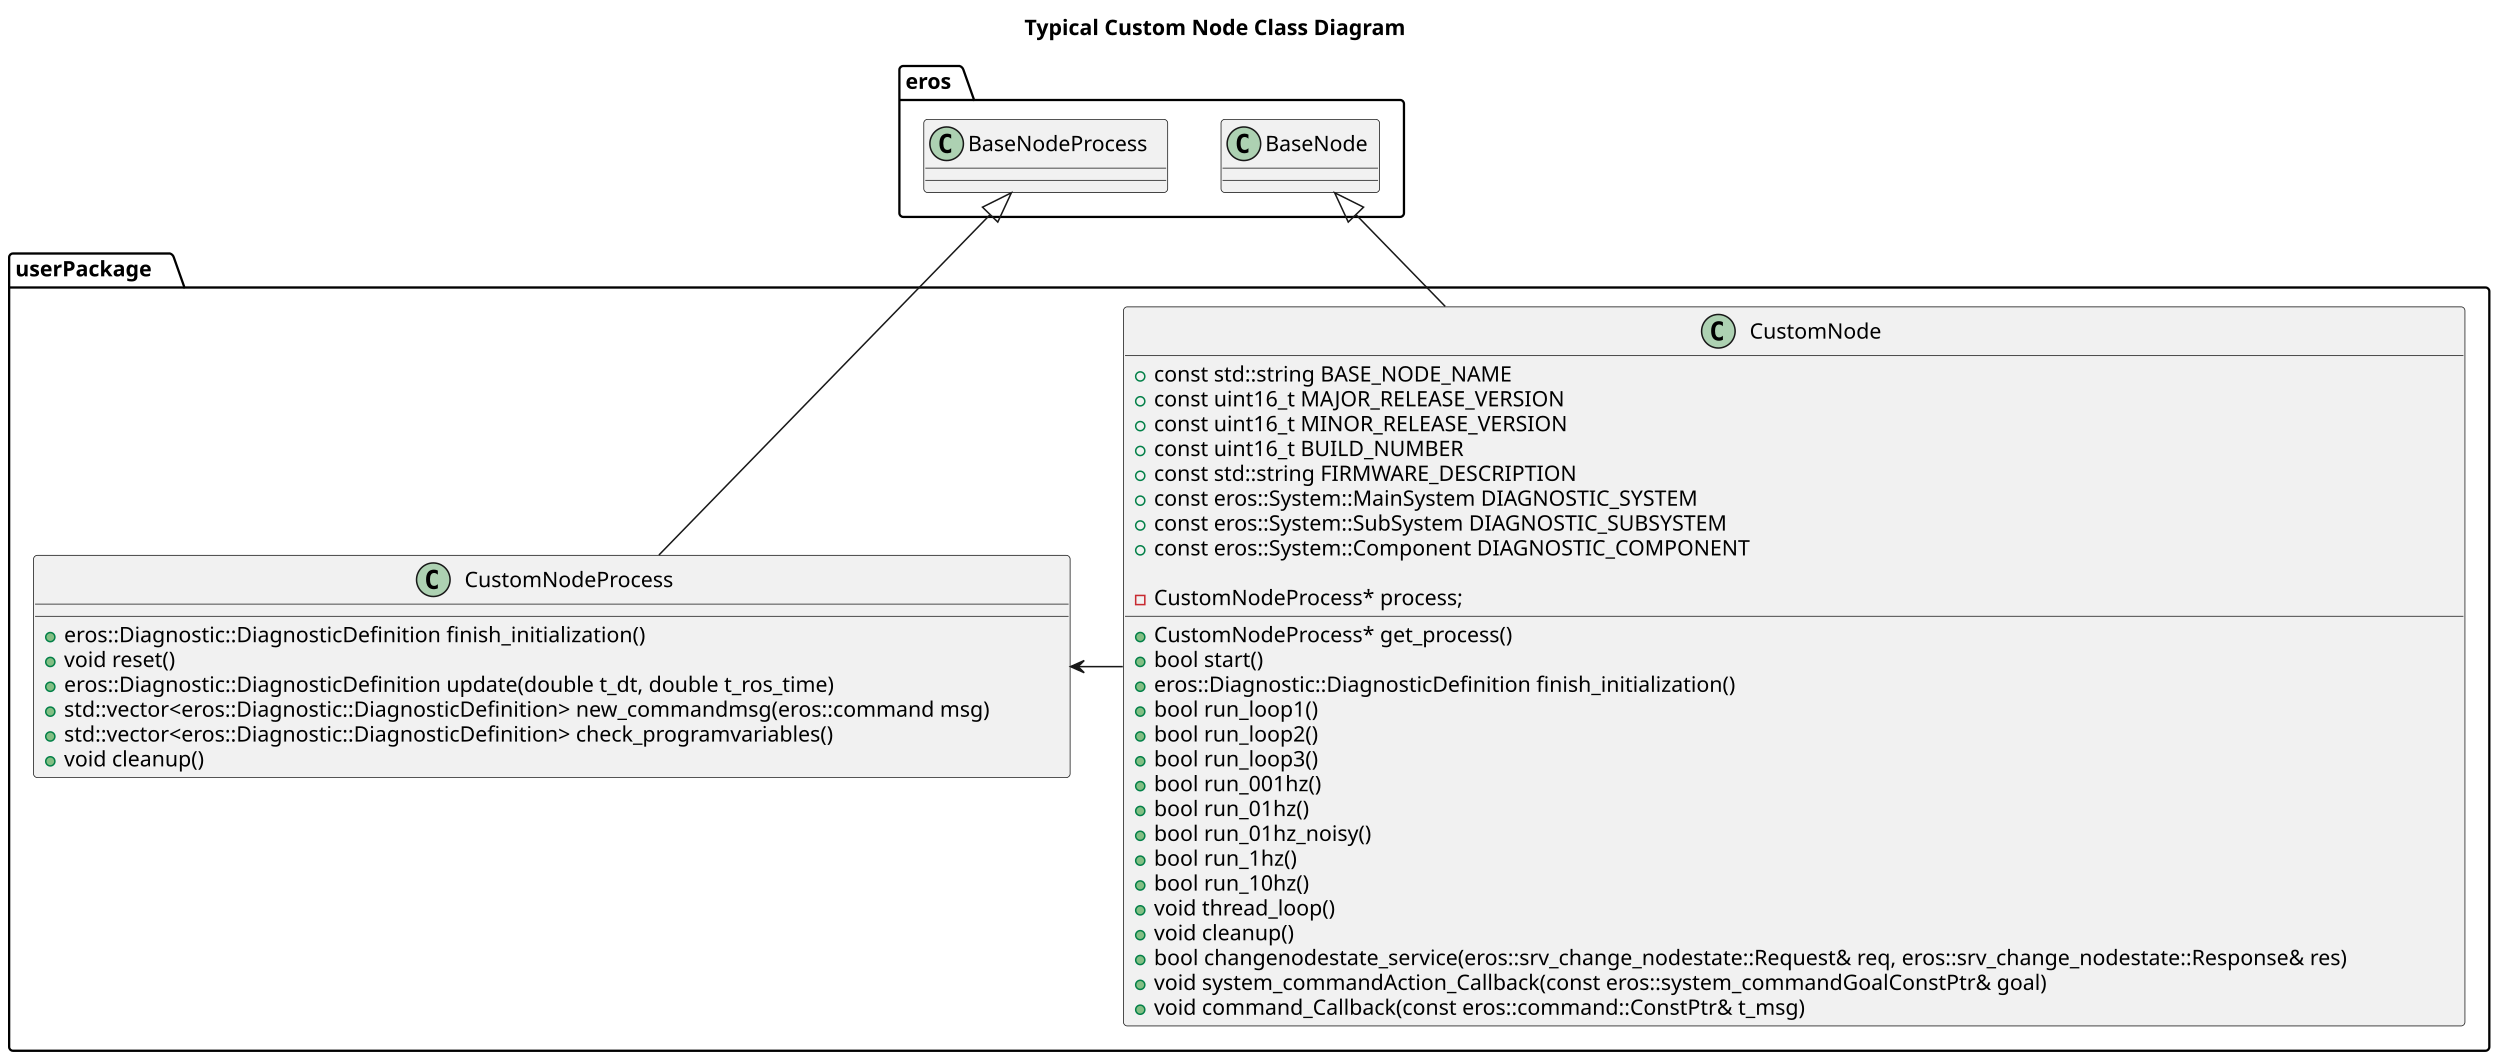
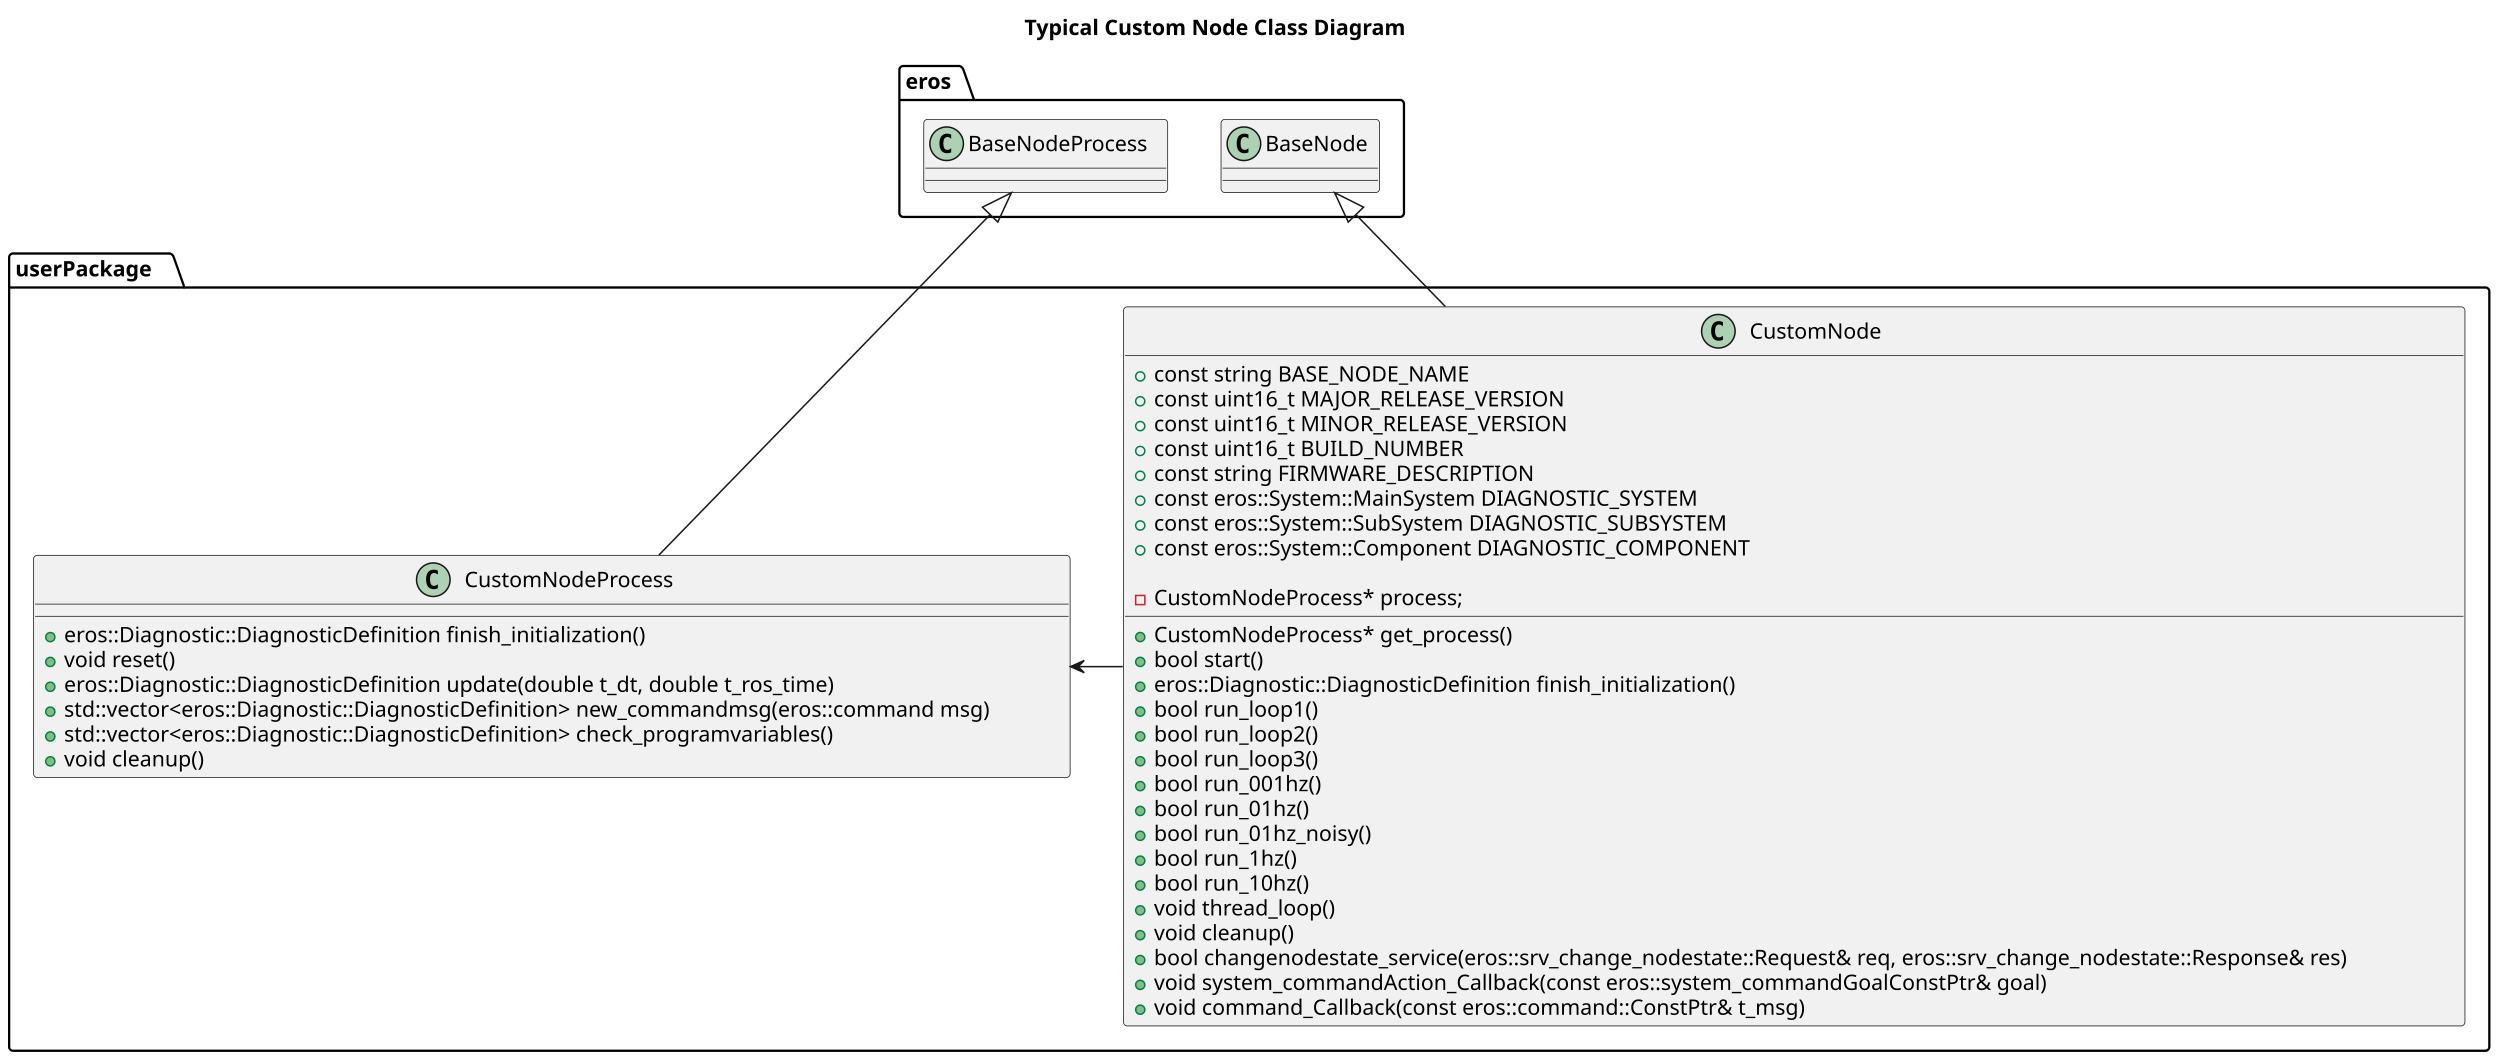
<svg xmlns="http://www.w3.org/2000/svg" contentStyleType="text/css" height="696px" preserveAspectRatio="none" style="width:1640px;height:696px;background:#FFFFFF;" version="1.1" viewBox="0 0 1640 696" width="1640px" zoomAndPan="magnify">
  <defs />
  <g>
    <rect fill="none" height="26.297" id="_title" style="stroke:none;stroke-width:1.0;" width="292" x="667" y="5" />
    <text fill="#000000" font-family="sans-serif" font-size="14" font-weight="bold" lengthAdjust="spacing" textLength="282" x="672" y="22.995">Typical Custom Node Class Diagram</text>
    <g id="cluster_eros">
      <path d="M592.5,43.297 L629.5,43.297 A3.75,3.75 0 0 1 632,45.797 L639,65.594 L918.5,65.594 A2.5,2.5 0 0 1 921,68.094 L921,139.797 A2.5,2.5 0 0 1 918.5,142.297 L592.5,142.297 A2.5,2.5 0 0 1 590,139.797 L590,45.797 A2.5,2.5 0 0 1 592.5,43.297 " fill="none" style="stroke:#000000;stroke-width:1.5;" />
      <line style="stroke:#000000;stroke-width:1.5;" x1="590" x2="639" y1="65.594" y2="65.594" />
      <text fill="#000000" font-family="sans-serif" font-size="14" font-weight="bold" lengthAdjust="spacing" textLength="36" x="594" y="58.292">eros</text>
    </g>
    <g id="cluster_userPackage">
      <path d="M8.5,166.297 L111.5,166.297 A3.75,3.75 0 0 1 114,168.797 L121,188.594 L1630.5,188.594 A2.5,2.5 0 0 1 1633,191.094 L1633,686.797 A2.5,2.5 0 0 1 1630.5,689.297 L8.5,689.297 A2.5,2.5 0 0 1 6,686.797 L6,168.797 A2.5,2.5 0 0 1 8.5,166.297 " fill="none" style="stroke:#000000;stroke-width:1.5;" />
      <line style="stroke:#000000;stroke-width:1.5;" x1="6" x2="121" y1="188.594" y2="188.594" />
      <text fill="#000000" font-family="sans-serif" font-size="14" font-weight="bold" lengthAdjust="spacing" textLength="102" x="10" y="181.292">userPackage</text>
    </g>
    <g id="elem_BaseNode">
      <rect codeLine="4" fill="#F1F1F1" height="48" id="BaseNode" rx="2.5" ry="2.5" style="stroke:#181818;stroke-width:0.5;" width="104" x="801" y="78.297" />
      <ellipse cx="816" cy="94.297" fill="#ADD1B2" rx="11" ry="11" style="stroke:#181818;stroke-width:1.0;" />
      <path d="M818.969,99.938 Q818.391,100.234 817.75,100.375 Q817.109,100.531 816.406,100.531 Q813.906,100.531 812.578,98.891 Q811.266,97.234 811.266,94.109 Q811.266,90.984 812.578,89.328 Q813.906,87.672 816.406,87.672 Q817.109,87.672 817.75,87.828 Q818.406,87.984 818.969,88.281 L818.969,91 Q818.344,90.422 817.75,90.156 Q817.156,89.875 816.531,89.875 Q815.188,89.875 814.5,90.953 Q813.812,92.016 813.812,94.109 Q813.812,96.203 814.5,97.281 Q815.188,98.344 816.531,98.344 Q817.156,98.344 817.75,98.078 Q818.344,97.797 818.969,97.219 L818.969,99.938 Z " fill="#000000" />
      <text fill="#000000" font-family="sans-serif" font-size="14" lengthAdjust="spacing" textLength="72" x="830" y="99.144">BaseNode</text>
      <line style="stroke:#181818;stroke-width:0.5;" x1="802" x2="904" y1="110.297" y2="110.297" />
      <line style="stroke:#181818;stroke-width:0.5;" x1="802" x2="904" y1="118.297" y2="118.297" />
    </g>
    <g id="elem_BaseNodeProcess">
      <rect codeLine="5" fill="#F1F1F1" height="48" id="BaseNodeProcess" rx="2.5" ry="2.5" style="stroke:#181818;stroke-width:0.5;" width="160" x="606" y="78.297" />
      <ellipse cx="621" cy="94.297" fill="#ADD1B2" rx="11" ry="11" style="stroke:#181818;stroke-width:1.0;" />
      <path d="M623.969,99.938 Q623.391,100.234 622.75,100.375 Q622.109,100.531 621.406,100.531 Q618.906,100.531 617.578,98.891 Q616.266,97.234 616.266,94.109 Q616.266,90.984 617.578,89.328 Q618.906,87.672 621.406,87.672 Q622.109,87.672 622.75,87.828 Q623.406,87.984 623.969,88.281 L623.969,91 Q623.344,90.422 622.75,90.156 Q622.156,89.875 621.531,89.875 Q620.188,89.875 619.5,90.953 Q618.812,92.016 618.812,94.109 Q618.812,96.203 619.5,97.281 Q620.188,98.344 621.531,98.344 Q622.156,98.344 622.75,98.078 Q623.344,97.797 623.969,97.219 L623.969,99.938 Z " fill="#000000" />
      <text fill="#000000" font-family="sans-serif" font-size="14" lengthAdjust="spacing" textLength="128" x="635" y="99.144">BaseNodeProcess</text>
      <line style="stroke:#181818;stroke-width:0.5;" x1="607" x2="765" y1="110.297" y2="110.297" />
      <line style="stroke:#181818;stroke-width:0.5;" x1="607" x2="765" y1="118.297" y2="118.297" />
    </g>
    <g id="elem_CustomNode">
      <rect codeLine="12" fill="#F1F1F1" height="471.719" id="CustomNode" rx="2.5" ry="2.5" style="stroke:#181818;stroke-width:0.5;" width="880" x="737" y="201.297" />
      <ellipse cx="1127.25" cy="217.297" fill="#ADD1B2" rx="11" ry="11" style="stroke:#181818;stroke-width:1.0;" />
      <path d="M1130.219,222.938 Q1129.641,223.234 1129,223.375 Q1128.359,223.531 1127.656,223.531 Q1125.156,223.531 1123.828,221.891 Q1122.516,220.234 1122.516,217.109 Q1122.516,213.984 1123.828,212.328 Q1125.156,210.672 1127.656,210.672 Q1128.359,210.672 1129,210.828 Q1129.656,210.984 1130.219,211.281 L1130.219,214 Q1129.594,213.422 1129,213.156 Q1128.406,212.875 1127.781,212.875 Q1126.438,212.875 1125.75,213.953 Q1125.062,215.016 1125.062,217.109 Q1125.062,219.203 1125.75,220.281 Q1126.438,221.344 1127.781,221.344 Q1128.406,221.344 1129,221.078 Q1129.594,220.797 1130.219,220.219 L1130.219,222.938 Z " fill="#000000" />
      <text fill="#000000" font-family="sans-serif" font-size="14" lengthAdjust="spacing" textLength="91" x="1147.75" y="222.144">CustomNode</text>
      <line style="stroke:#181818;stroke-width:0.5;" x1="738" x2="1616" y1="233.297" y2="233.297" />
      <ellipse cx="748" cy="246.945" fill="none" rx="3" ry="3" style="stroke:#038048;stroke-width:1.0;" />
-       <text fill="#000000" font-family="sans-serif" font-size="14" lengthAdjust="spacing" textLength="250" x="757" y="250.292">const std::string BASE_NODE_NAME</text>
+       <text fill="#000000" font-family="sans-serif" font-size="14" lengthAdjust="spacing" textLength="218" x="757" y="250.292">const string BASE_NODE_NAME</text>
      <ellipse cx="748" cy="263.242" fill="none" rx="3" ry="3" style="stroke:#038048;stroke-width:1.0;" />
      <text fill="#000000" font-family="sans-serif" font-size="14" lengthAdjust="spacing" textLength="285" x="757" y="266.589">const uint16_t MAJOR_RELEASE_VERSION</text>
      <ellipse cx="748" cy="279.539" fill="none" rx="3" ry="3" style="stroke:#038048;stroke-width:1.0;" />
      <text fill="#000000" font-family="sans-serif" font-size="14" lengthAdjust="spacing" textLength="286" x="757" y="282.886">const uint16_t MINOR_RELEASE_VERSION</text>
      <ellipse cx="748" cy="295.836" fill="none" rx="3" ry="3" style="stroke:#038048;stroke-width:1.0;" />
      <text fill="#000000" font-family="sans-serif" font-size="14" lengthAdjust="spacing" textLength="212" x="757" y="299.183">const uint16_t BUILD_NUMBER</text>
      <ellipse cx="748" cy="312.133" fill="none" rx="3" ry="3" style="stroke:#038048;stroke-width:1.0;" />
-       <text fill="#000000" font-family="sans-serif" font-size="14" lengthAdjust="spacing" textLength="293" x="757" y="315.479">const std::string FIRMWARE_DESCRIPTION</text>
+       <text fill="#000000" font-family="sans-serif" font-size="14" lengthAdjust="spacing" textLength="261" x="757" y="315.479">const string FIRMWARE_DESCRIPTION</text>
      <ellipse cx="748" cy="328.43" fill="none" rx="3" ry="3" style="stroke:#038048;stroke-width:1.0;" />
      <text fill="#000000" font-family="sans-serif" font-size="14" lengthAdjust="spacing" textLength="382" x="757" y="331.776">const eros::System::MainSystem DIAGNOSTIC_SYSTEM</text>
      <ellipse cx="748" cy="344.727" fill="none" rx="3" ry="3" style="stroke:#038048;stroke-width:1.0;" />
      <text fill="#000000" font-family="sans-serif" font-size="14" lengthAdjust="spacing" textLength="406" x="757" y="348.073">const eros::System::SubSystem DIAGNOSTIC_SUBSYSTEM</text>
      <ellipse cx="748" cy="361.023" fill="none" rx="3" ry="3" style="stroke:#038048;stroke-width:1.0;" />
      <text fill="#000000" font-family="sans-serif" font-size="14" lengthAdjust="spacing" textLength="415" x="757" y="364.37">const eros::System::Component DIAGNOSTIC_COMPONENT</text>
      <text fill="#000000" font-family="sans-serif" font-size="14" lengthAdjust="spacing" textLength="4" x="757" y="380.667"> </text>
      <rect fill="none" height="6" style="stroke:#C82930;stroke-width:1.0;" width="6" x="745" y="390.617" />
      <text fill="#000000" font-family="sans-serif" font-size="14" lengthAdjust="spacing" textLength="219" x="757" y="396.964">CustomNodeProcess* process;</text>
      <line style="stroke:#181818;stroke-width:0.5;" x1="738" x2="1616" y1="404.266" y2="404.266" />
      <ellipse cx="748" cy="417.914" fill="#84BE84" rx="3" ry="3" style="stroke:#038048;stroke-width:1.0;" />
      <text fill="#000000" font-family="sans-serif" font-size="14" lengthAdjust="spacing" textLength="254" x="757" y="421.261">CustomNodeProcess* get_process()</text>
      <ellipse cx="748" cy="434.211" fill="#84BE84" rx="3" ry="3" style="stroke:#038048;stroke-width:1.0;" />
      <text fill="#000000" font-family="sans-serif" font-size="14" lengthAdjust="spacing" textLength="75" x="757" y="437.558">bool start()</text>
      <ellipse cx="748" cy="450.508" fill="#84BE84" rx="3" ry="3" style="stroke:#038048;stroke-width:1.0;" />
      <text fill="#000000" font-family="sans-serif" font-size="14" lengthAdjust="spacing" textLength="398" x="757" y="453.854">eros::Diagnostic::DiagnosticDefinition finish_initialization()</text>
      <ellipse cx="748" cy="466.805" fill="#84BE84" rx="3" ry="3" style="stroke:#038048;stroke-width:1.0;" />
      <text fill="#000000" font-family="sans-serif" font-size="14" lengthAdjust="spacing" textLength="113" x="757" y="470.151">bool run_loop1()</text>
      <ellipse cx="748" cy="483.102" fill="#84BE84" rx="3" ry="3" style="stroke:#038048;stroke-width:1.0;" />
      <text fill="#000000" font-family="sans-serif" font-size="14" lengthAdjust="spacing" textLength="113" x="757" y="486.448">bool run_loop2()</text>
      <ellipse cx="748" cy="499.398" fill="#84BE84" rx="3" ry="3" style="stroke:#038048;stroke-width:1.0;" />
      <text fill="#000000" font-family="sans-serif" font-size="14" lengthAdjust="spacing" textLength="113" x="757" y="502.745">bool run_loop3()</text>
      <ellipse cx="748" cy="515.695" fill="#84BE84" rx="3" ry="3" style="stroke:#038048;stroke-width:1.0;" />
      <text fill="#000000" font-family="sans-serif" font-size="14" lengthAdjust="spacing" textLength="118" x="757" y="519.042">bool run_001hz()</text>
      <ellipse cx="748" cy="531.992" fill="#84BE84" rx="3" ry="3" style="stroke:#038048;stroke-width:1.0;" />
      <text fill="#000000" font-family="sans-serif" font-size="14" lengthAdjust="spacing" textLength="109" x="757" y="535.339">bool run_01hz()</text>
      <ellipse cx="748" cy="548.289" fill="#84BE84" rx="3" ry="3" style="stroke:#038048;stroke-width:1.0;" />
      <text fill="#000000" font-family="sans-serif" font-size="14" lengthAdjust="spacing" textLength="152" x="757" y="551.636">bool run_01hz_noisy()</text>
      <ellipse cx="748" cy="564.586" fill="#84BE84" rx="3" ry="3" style="stroke:#038048;stroke-width:1.0;" />
      <text fill="#000000" font-family="sans-serif" font-size="14" lengthAdjust="spacing" textLength="100" x="757" y="567.933">bool run_1hz()</text>
      <ellipse cx="748" cy="580.883" fill="#84BE84" rx="3" ry="3" style="stroke:#038048;stroke-width:1.0;" />
      <text fill="#000000" font-family="sans-serif" font-size="14" lengthAdjust="spacing" textLength="109" x="757" y="584.23">bool run_10hz()</text>
      <ellipse cx="748" cy="597.18" fill="#84BE84" rx="3" ry="3" style="stroke:#038048;stroke-width:1.0;" />
      <text fill="#000000" font-family="sans-serif" font-size="14" lengthAdjust="spacing" textLength="124" x="757" y="600.526">void thread_loop()</text>
      <ellipse cx="748" cy="613.477" fill="#84BE84" rx="3" ry="3" style="stroke:#038048;stroke-width:1.0;" />
      <text fill="#000000" font-family="sans-serif" font-size="14" lengthAdjust="spacing" textLength="97" x="757" y="616.823">void cleanup()</text>
      <ellipse cx="748" cy="629.773" fill="#84BE84" rx="3" ry="3" style="stroke:#038048;stroke-width:1.0;" />
      <text fill="#000000" font-family="sans-serif" font-size="14" lengthAdjust="spacing" textLength="854" x="757" y="633.12">bool changenodestate_service(eros::srv_change_nodestate::Request&amp; req, eros::srv_change_nodestate::Response&amp; res)</text>
      <ellipse cx="748" cy="646.07" fill="#84BE84" rx="3" ry="3" style="stroke:#038048;stroke-width:1.0;" />
      <text fill="#000000" font-family="sans-serif" font-size="14" lengthAdjust="spacing" textLength="621" x="757" y="649.417">void system_commandAction_Callback(const eros::system_commandGoalConstPtr&amp; goal)</text>
      <ellipse cx="748" cy="662.367" fill="#84BE84" rx="3" ry="3" style="stroke:#038048;stroke-width:1.0;" />
      <text fill="#000000" font-family="sans-serif" font-size="14" lengthAdjust="spacing" textLength="456" x="757" y="665.714">void command_Callback(const eros::command::ConstPtr&amp; t_msg)</text>
    </g>
    <g id="elem_CustomNodeProcess">
      <rect codeLine="40" fill="#F1F1F1" height="145.781" id="CustomNodeProcess" rx="2.5" ry="2.5" style="stroke:#181818;stroke-width:0.5;" width="680" x="22" y="364.297" />
      <ellipse cx="284.25" cy="380.297" fill="#ADD1B2" rx="11" ry="11" style="stroke:#181818;stroke-width:1.0;" />
      <path d="M287.219,385.938 Q286.641,386.234 286,386.375 Q285.359,386.531 284.656,386.531 Q282.156,386.531 280.828,384.891 Q279.516,383.234 279.516,380.109 Q279.516,376.984 280.828,375.328 Q282.156,373.672 284.656,373.672 Q285.359,373.672 286,373.828 Q286.656,373.984 287.219,374.281 L287.219,377 Q286.594,376.422 286,376.156 Q285.406,375.875 284.781,375.875 Q283.438,375.875 282.75,376.953 Q282.062,378.016 282.062,380.109 Q282.062,382.203 282.75,383.281 Q283.438,384.344 284.781,384.344 Q285.406,384.344 286,384.078 Q286.594,383.797 287.219,383.219 L287.219,385.938 Z " fill="#000000" />
      <text fill="#000000" font-family="sans-serif" font-size="14" lengthAdjust="spacing" textLength="147" x="304.75" y="385.144">CustomNodeProcess</text>
      <line style="stroke:#181818;stroke-width:0.5;" x1="23" x2="701" y1="396.297" y2="396.297" />
      <line style="stroke:#181818;stroke-width:0.5;" x1="23" x2="701" y1="404.297" y2="404.297" />
      <ellipse cx="33" cy="417.945" fill="#84BE84" rx="3" ry="3" style="stroke:#038048;stroke-width:1.0;" />
      <text fill="#000000" font-family="sans-serif" font-size="14" lengthAdjust="spacing" textLength="398" x="42" y="421.292">eros::Diagnostic::DiagnosticDefinition finish_initialization()</text>
      <ellipse cx="33" cy="434.242" fill="#84BE84" rx="3" ry="3" style="stroke:#038048;stroke-width:1.0;" />
      <text fill="#000000" font-family="sans-serif" font-size="14" lengthAdjust="spacing" textLength="78" x="42" y="437.589">void reset()</text>
      <ellipse cx="33" cy="450.539" fill="#84BE84" rx="3" ry="3" style="stroke:#038048;stroke-width:1.0;" />
      <text fill="#000000" font-family="sans-serif" font-size="14" lengthAdjust="spacing" textLength="534" x="42" y="453.886">eros::Diagnostic::DiagnosticDefinition update(double t_dt, double t_ros_time)</text>
      <ellipse cx="33" cy="466.836" fill="#84BE84" rx="3" ry="3" style="stroke:#038048;stroke-width:1.0;" />
      <text fill="#000000" font-family="sans-serif" font-size="14" lengthAdjust="spacing" textLength="654" x="42" y="470.183">std::vector&lt;eros::Diagnostic::DiagnosticDefinition&gt; new_commandmsg(eros::command msg)</text>
      <ellipse cx="33" cy="483.133" fill="#84BE84" rx="3" ry="3" style="stroke:#038048;stroke-width:1.0;" />
      <text fill="#000000" font-family="sans-serif" font-size="14" lengthAdjust="spacing" textLength="542" x="42" y="486.479">std::vector&lt;eros::Diagnostic::DiagnosticDefinition&gt; check_programvariables()</text>
      <ellipse cx="33" cy="499.43" fill="#84BE84" rx="3" ry="3" style="stroke:#038048;stroke-width:1.0;" />
      <text fill="#000000" font-family="sans-serif" font-size="14" lengthAdjust="spacing" textLength="97" x="42" y="502.776">void cleanup()</text>
    </g>
    <g id="link_BaseNode_CustomNode">
      <path codeLine="9" d="M889.53,140.837 C905.55,157.307 925.8,178.117 948.09,201.037 " fill="none" id="BaseNode-backto-CustomNode" style="stroke:#181818;stroke-width:1.0;" />
      <polygon fill="none" points="884.46,145.667,875.53,126.447,894.49,135.897,884.46,145.667" style="stroke:#181818;stroke-width:1.0;" />
    </g>
    <g id="link_BaseNodeProcess_CustomNodeProcess">
      <path codeLine="10" d="M649.3,141.017 C596.73,195.047 498.99,295.497 432.25,364.097 " fill="none" id="BaseNodeProcess-backto-CustomNodeProcess" style="stroke:#181818;stroke-width:1.0;" />
      <polygon fill="none" points="644.51,135.897,663.47,126.447,654.54,145.667,644.51,135.897" style="stroke:#181818;stroke-width:1.0;" />
    </g>
    <g id="link_CustomNode_CustomNodeProcess">
      <path codeLine="49" d="M736.55,437.297 C726.82,437.297 717.08,437.297 707.34,437.297 " fill="none" id="CustomNode-to-CustomNodeProcess" style="stroke:#181818;stroke-width:1.0;" />
      <polygon fill="#181818" points="702.25,437.297,711.25,441.297,707.25,437.297,711.25,433.297,702.25,437.297" style="stroke:#181818;stroke-width:1.0;" />
    </g>
  </g>
</svg>
